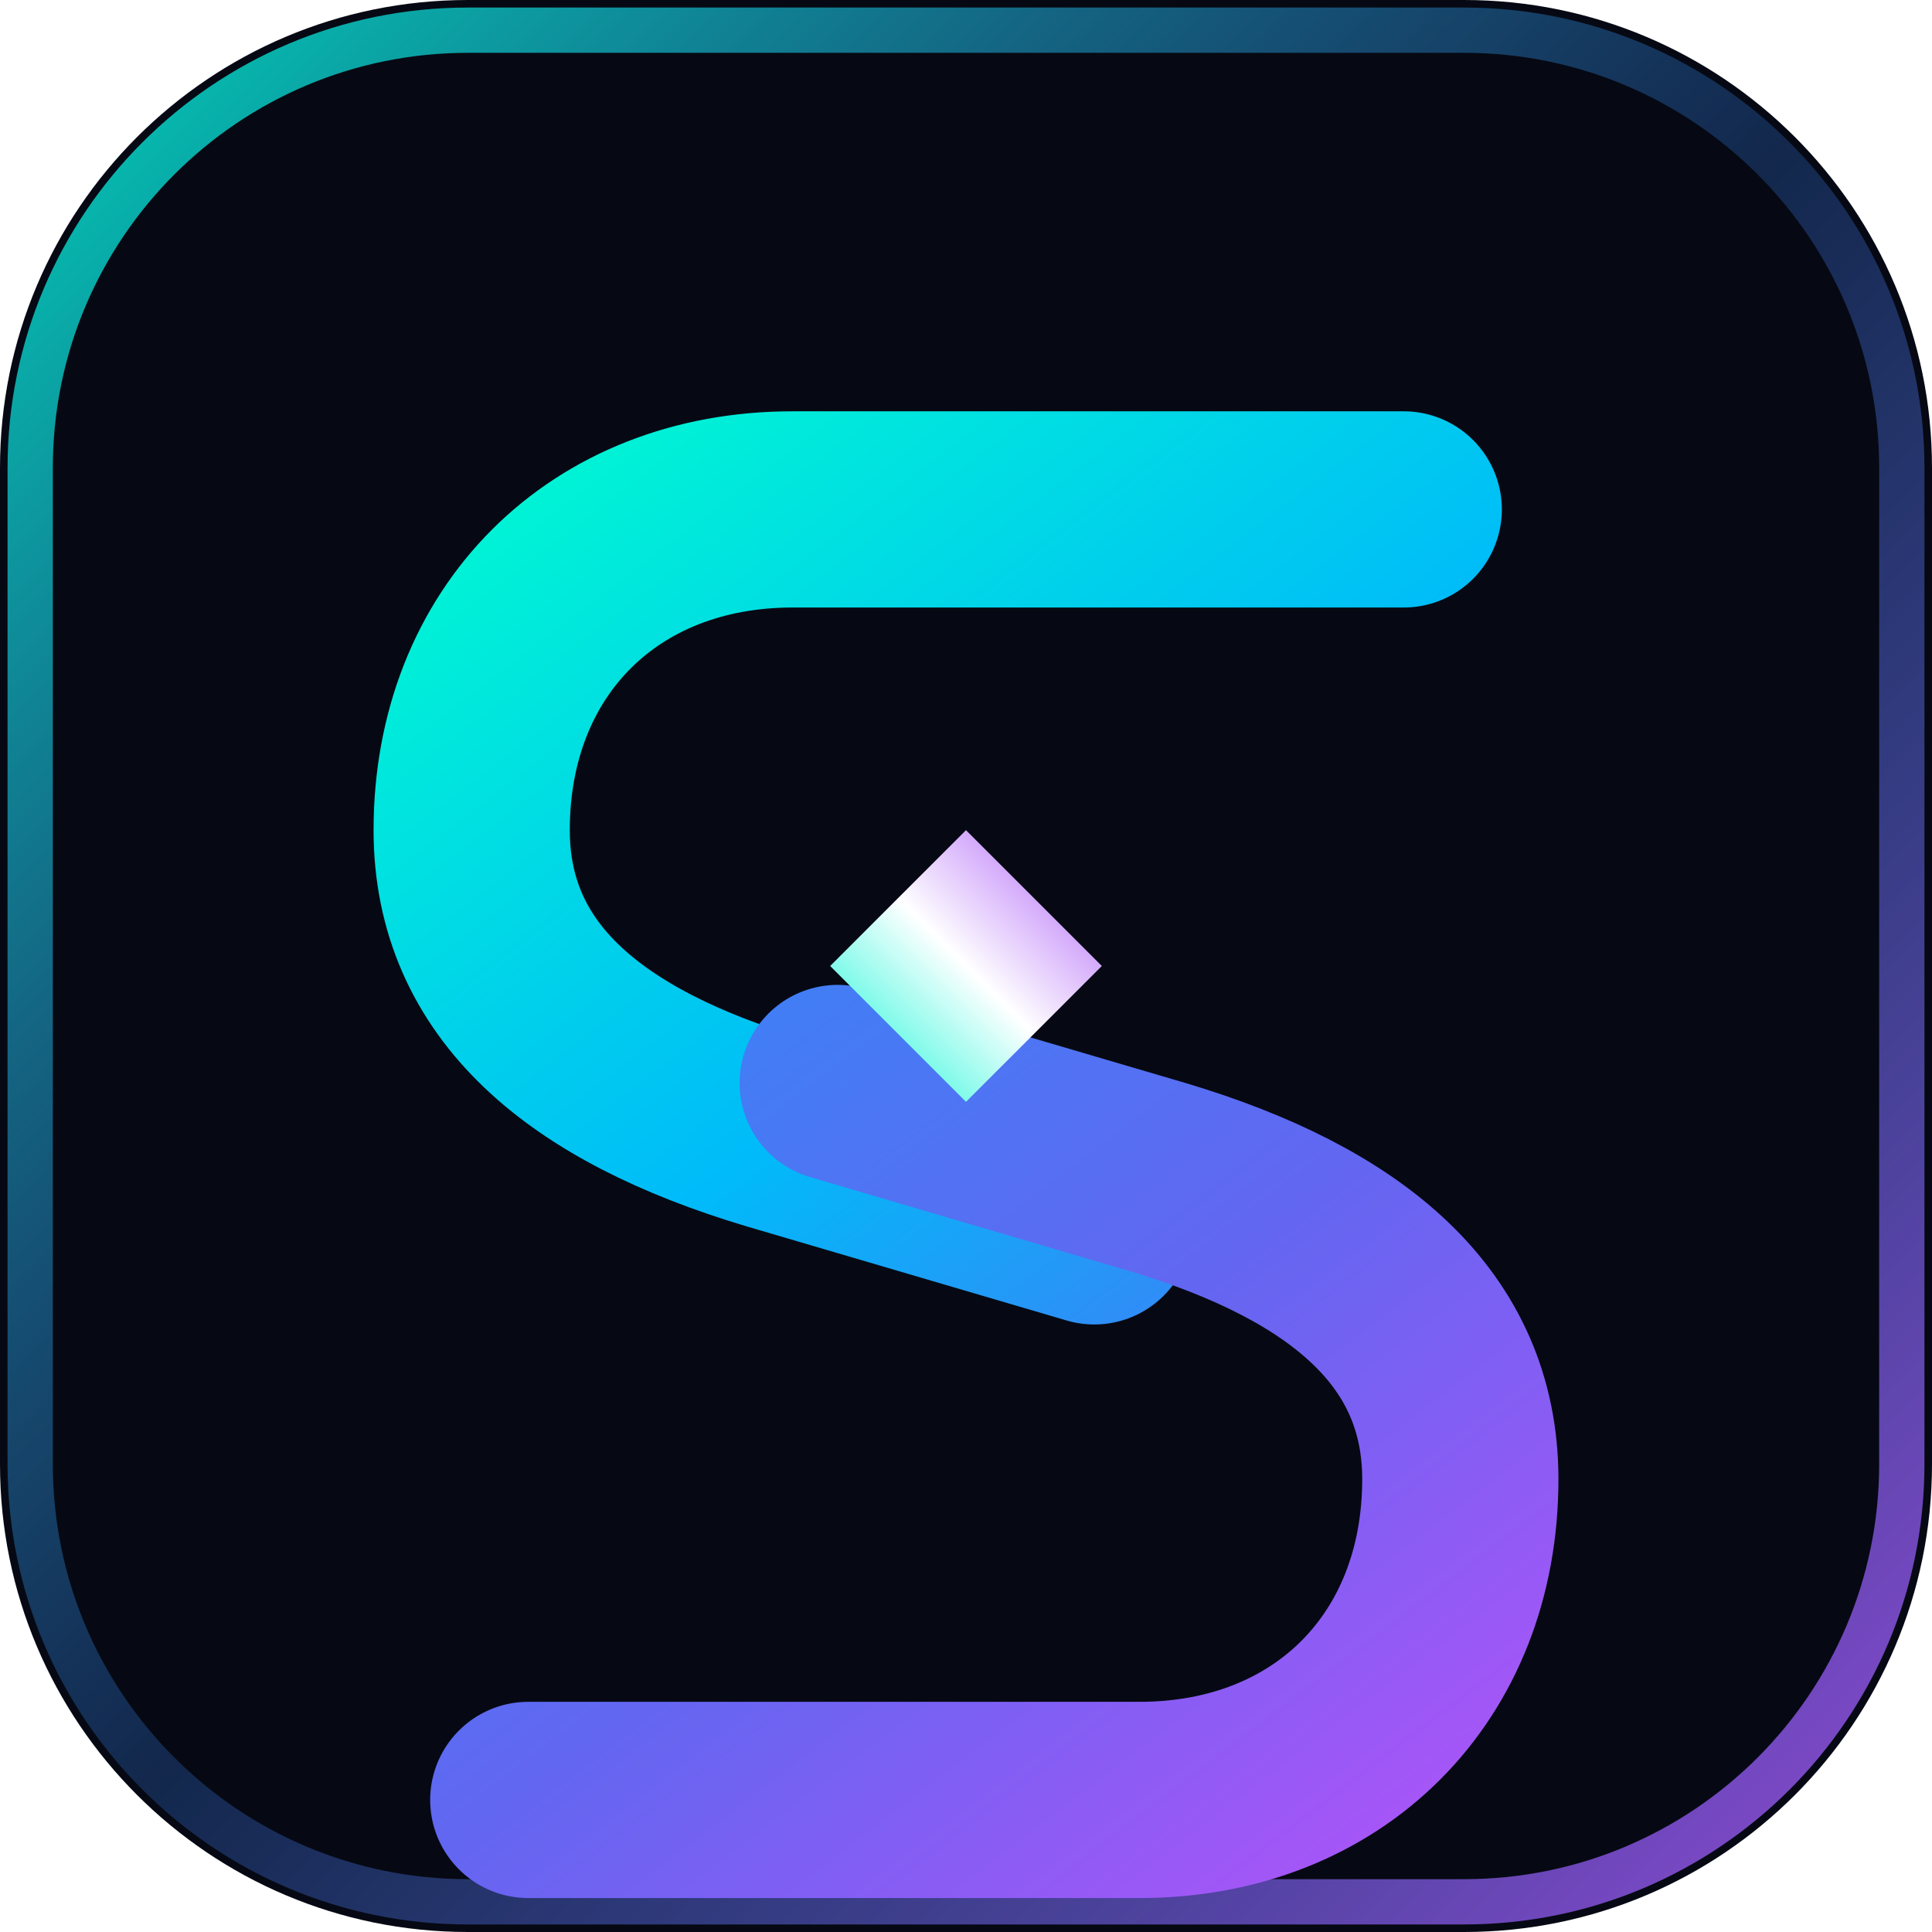
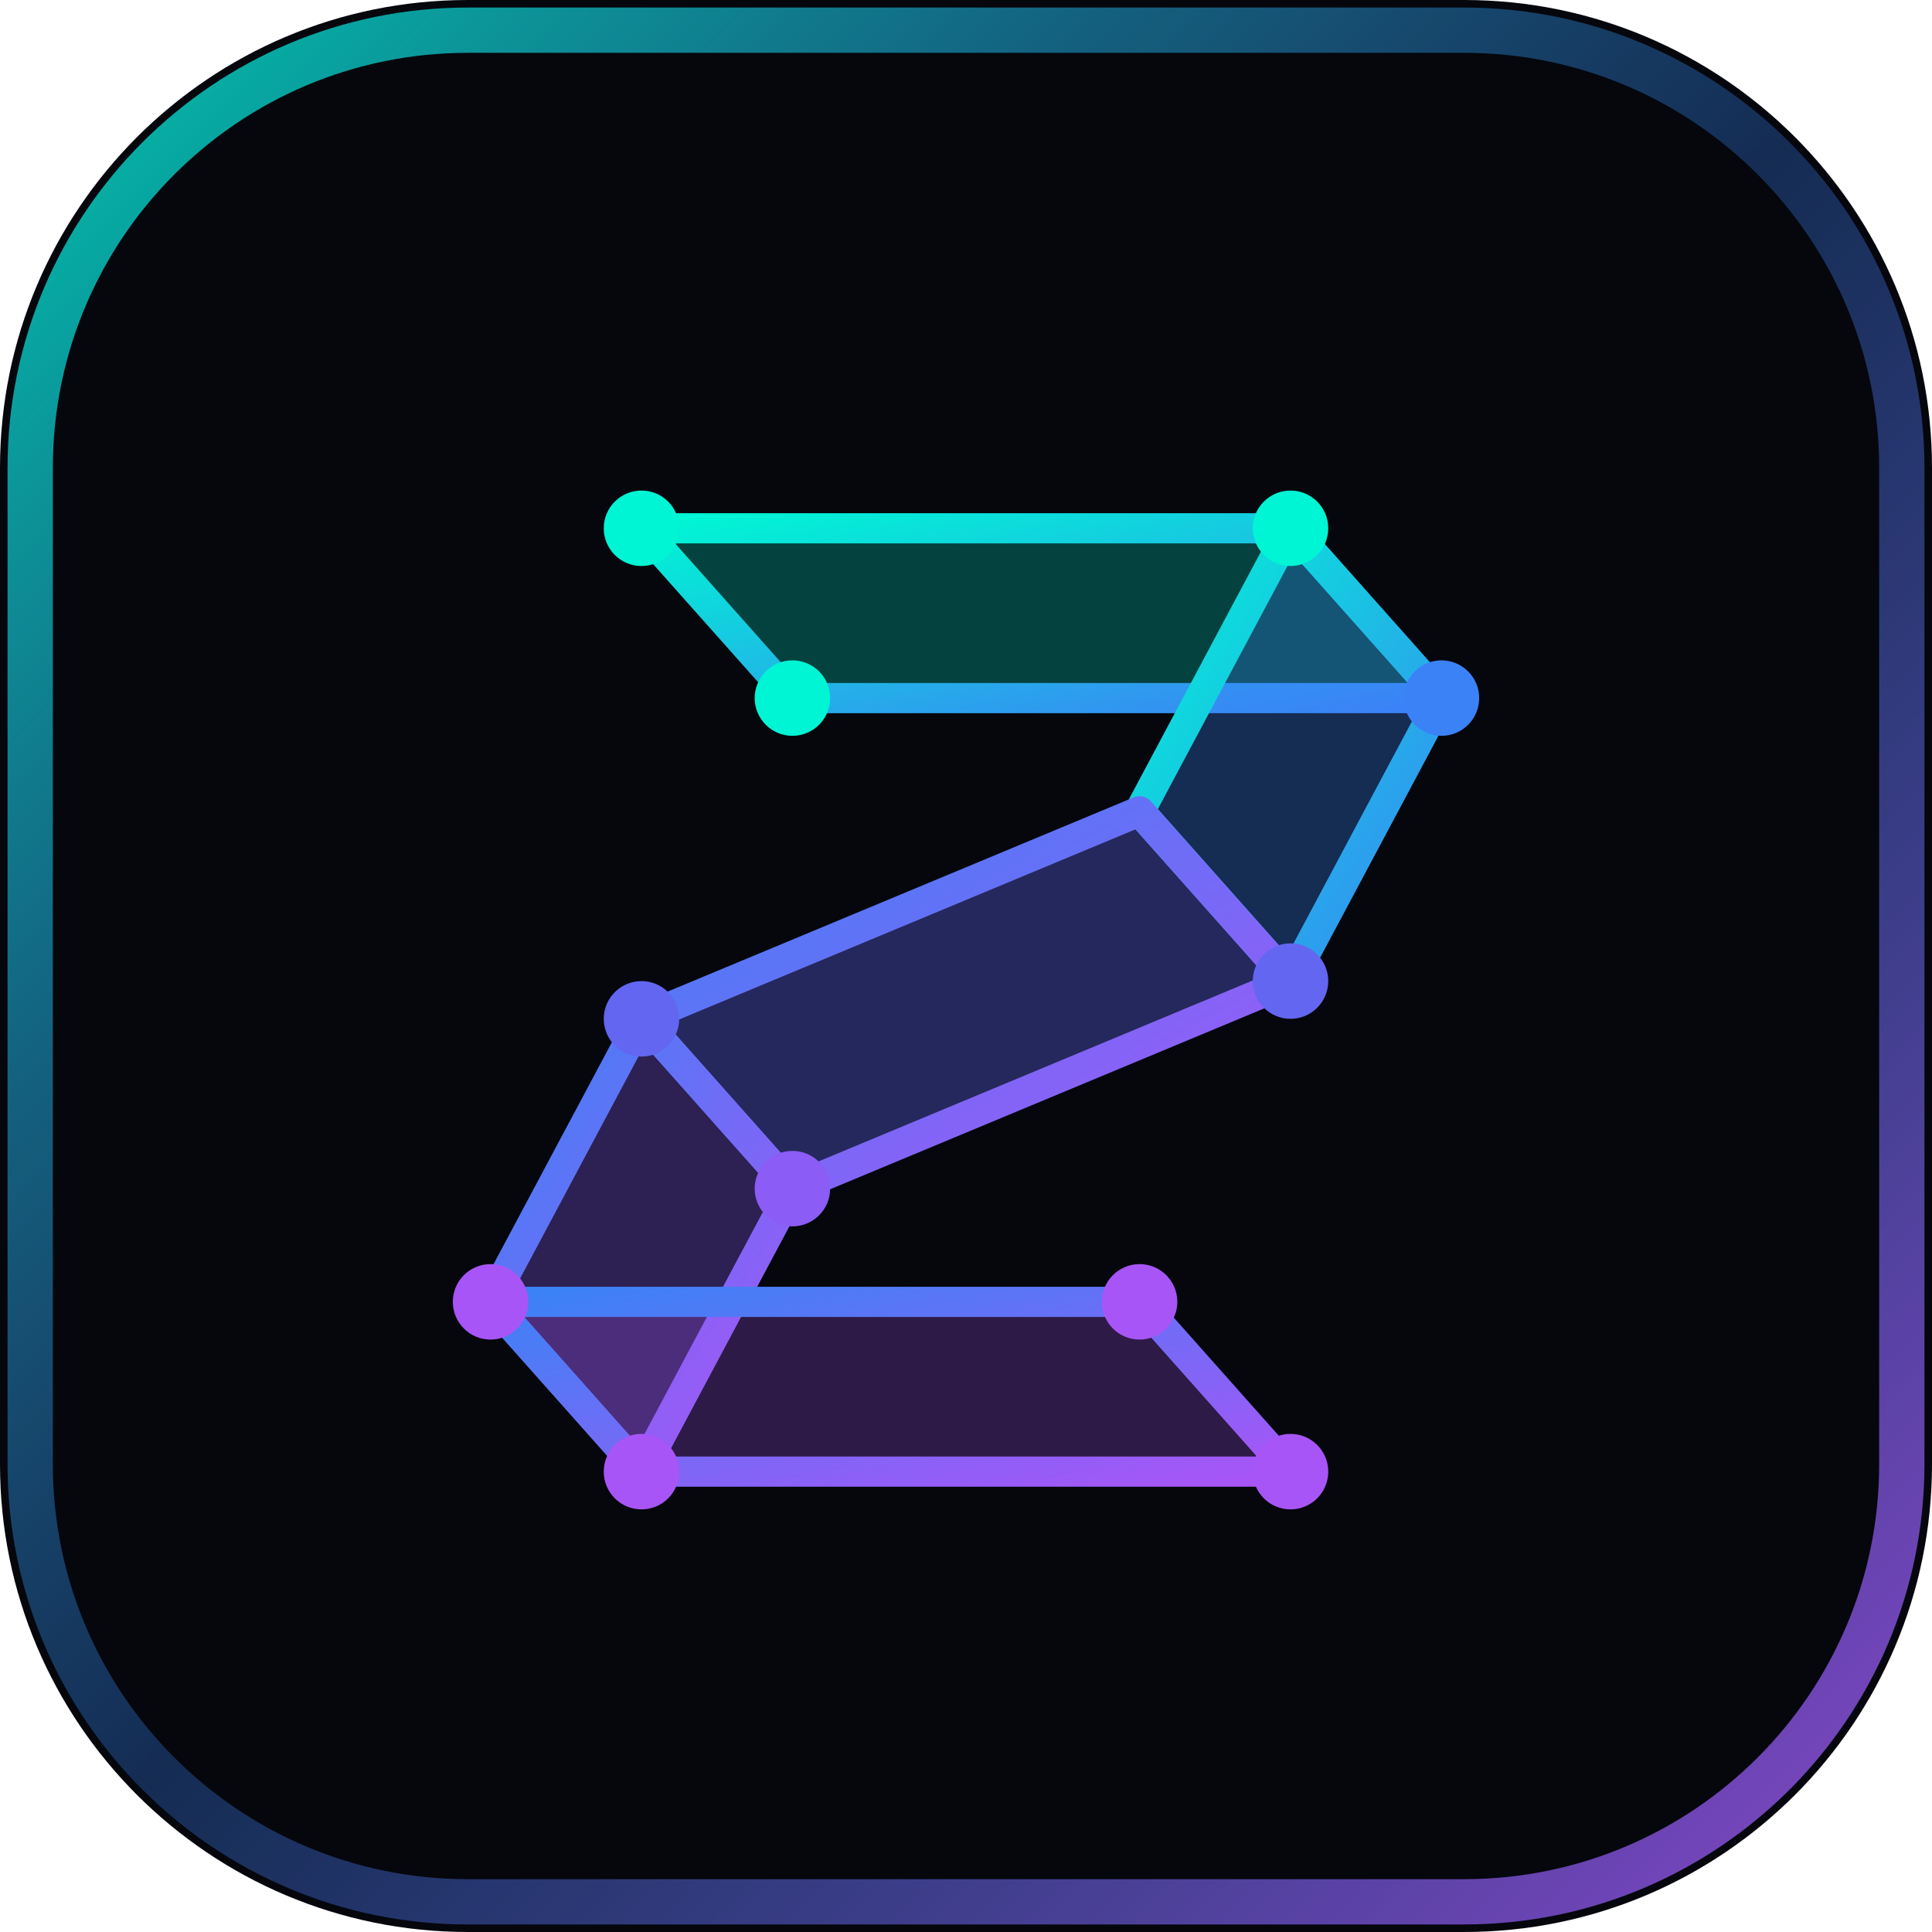
<svg xmlns="http://www.w3.org/2000/svg" viewBox="0 0 512 512" fill="none">
  <defs>
-     <linearGradient id="cyanAzure" x1="0%" y1="0%" x2="100%" y2="100%">
+     <linearGradient id="meshCyan" x1="0%" y1="0%" x2="100%" y2="100%">
      <stop offset="0%" stop-color="#00F5D4" />
-       <stop offset="60%" stop-color="#00BBF9" />
      <stop offset="100%" stop-color="#3B82F6" />
    </linearGradient>
-     <linearGradient id="azureViolet" x1="0%" y1="0%" x2="100%" y2="100%">
+     <linearGradient id="meshViolet" x1="0%" y1="0%" x2="100%" y2="100%">
      <stop offset="0%" stop-color="#3B82F6" />
-       <stop offset="50%" stop-color="#6366F1" />
      <stop offset="100%" stop-color="#A855F7" />
    </linearGradient>
-     <linearGradient id="coreGlow" x1="0%" y1="100%" x2="100%" y2="0%">
-       <stop offset="0%" stop-color="#00F5D4" />
-       <stop offset="50%" stop-color="#FFFFFF" />
-       <stop offset="100%" stop-color="#A855F7" />
-     </linearGradient>
-     <linearGradient id="frameBorder" x1="0%" y1="0%" x2="100%" y2="100%">
-       <stop offset="0%" stop-color="#00F5D4" stop-opacity="0.85" />
-       <stop offset="50%" stop-color="#3B82F6" stop-opacity="0.25" />
-       <stop offset="100%" stop-color="#A855F7" stop-opacity="0.85" />
+     <linearGradient id="glowBorder" x1="0%" y1="0%" x2="100%" y2="100%">
+       <stop offset="0%" stop-color="#00F5D4" stop-opacity="0.8" />
+       <stop offset="50%" stop-color="#3B82F6" stop-opacity="0.3" />
+       <stop offset="100%" stop-color="#A855F7" stop-opacity="0.8" />
    </linearGradient>
  </defs>
-   <style>
-     @keyframes cyberPulse {
-       0%, 100% {
-         filter: drop-shadow(0 0 10px rgba(0, 245, 212, 0.45));
-       }
-       50% {
-         filter: drop-shadow(0 0 24px rgba(168, 85, 247, 0.7));
-       }
-     }
-     @keyframes innerGlow {
-       0%, 100% { opacity: 0.9; }
-       50% { opacity: 1; }
-     }
-     .glyph-group {
-       animation: cyberPulse 4s ease-in-out infinite;
-     }
-     .center-joint {
-       animation: innerGlow 2.5s ease-in-out infinite;
-     }
-   </style>
-   <rect width="512" height="512" rx="124" fill="#060913" />
-   <rect width="496" height="496" x="8" y="8" rx="116" stroke="url(#frameBorder)" stroke-width="12" />
-   <g class="glyph-group">
-     <path d="M 372 135 H 210 C 160 135 125 170 125 220 C 125 260 155 285 205 300 L 290 325" stroke="url(#cyanAzure)" stroke-width="52" stroke-linecap="round" stroke-linejoin="round" />
-     <path d="M 222 287 L 307 312 C 357 327 387 352 387 392 C 387 442 352 477 302 477 H 140" stroke="url(#azureViolet)" stroke-width="52" stroke-linecap="round" stroke-linejoin="round" />
-     <polygon class="center-joint" points="256,220 292,256 256,292 220,256" fill="url(#coreGlow)" />
+   <rect width="512" height="512" rx="124" fill="#05070D" />
+   <rect width="496" height="496" x="8" y="8" rx="116" stroke="url(#glowBorder)" stroke-width="12" />
+   <g stroke-linecap="round" stroke-linejoin="round">
+     <polygon points="170,140 342,140 382,185 210,185" fill="#00F5D4" fill-opacity="0.25" stroke="url(#meshCyan)" stroke-width="8" />
+     <polygon points="342,140 382,185 342,260 302,215" fill="#3B82F6" fill-opacity="0.3" stroke="url(#meshCyan)" stroke-width="8" />
+     <polygon points="302,215 342,260 210,315 170,270" fill="#6366F1" fill-opacity="0.35" stroke="url(#meshViolet)" stroke-width="8" />
+     <polygon points="170,270 210,315 170,390 130,345" fill="#8B5CF6" fill-opacity="0.3" stroke="url(#meshViolet)" stroke-width="8" />
+     <polygon points="170,390 342,390 302,345 130,345" fill="#A855F7" fill-opacity="0.25" stroke="url(#meshViolet)" stroke-width="8" />
+     <circle cx="170" cy="140" r="10" fill="#00F5D4" />
+     <circle cx="342" cy="140" r="10" fill="#00F5D4" />
+     <circle cx="382" cy="185" r="10" fill="#3B82F6" />
+     <circle cx="210" cy="185" r="10" fill="#00F5D4" />
+     <circle cx="342" cy="260" r="10" fill="#6366F1" />
+     <circle cx="170" cy="270" r="10" fill="#6366F1" />
+     <circle cx="210" cy="315" r="10" fill="#8B5CF6" />
+     <circle cx="130" cy="345" r="10" fill="#A855F7" />
+     <circle cx="302" cy="345" r="10" fill="#A855F7" />
+     <circle cx="170" cy="390" r="10" fill="#A855F7" />
+     <circle cx="342" cy="390" r="10" fill="#A855F7" />
  </g>
</svg>
